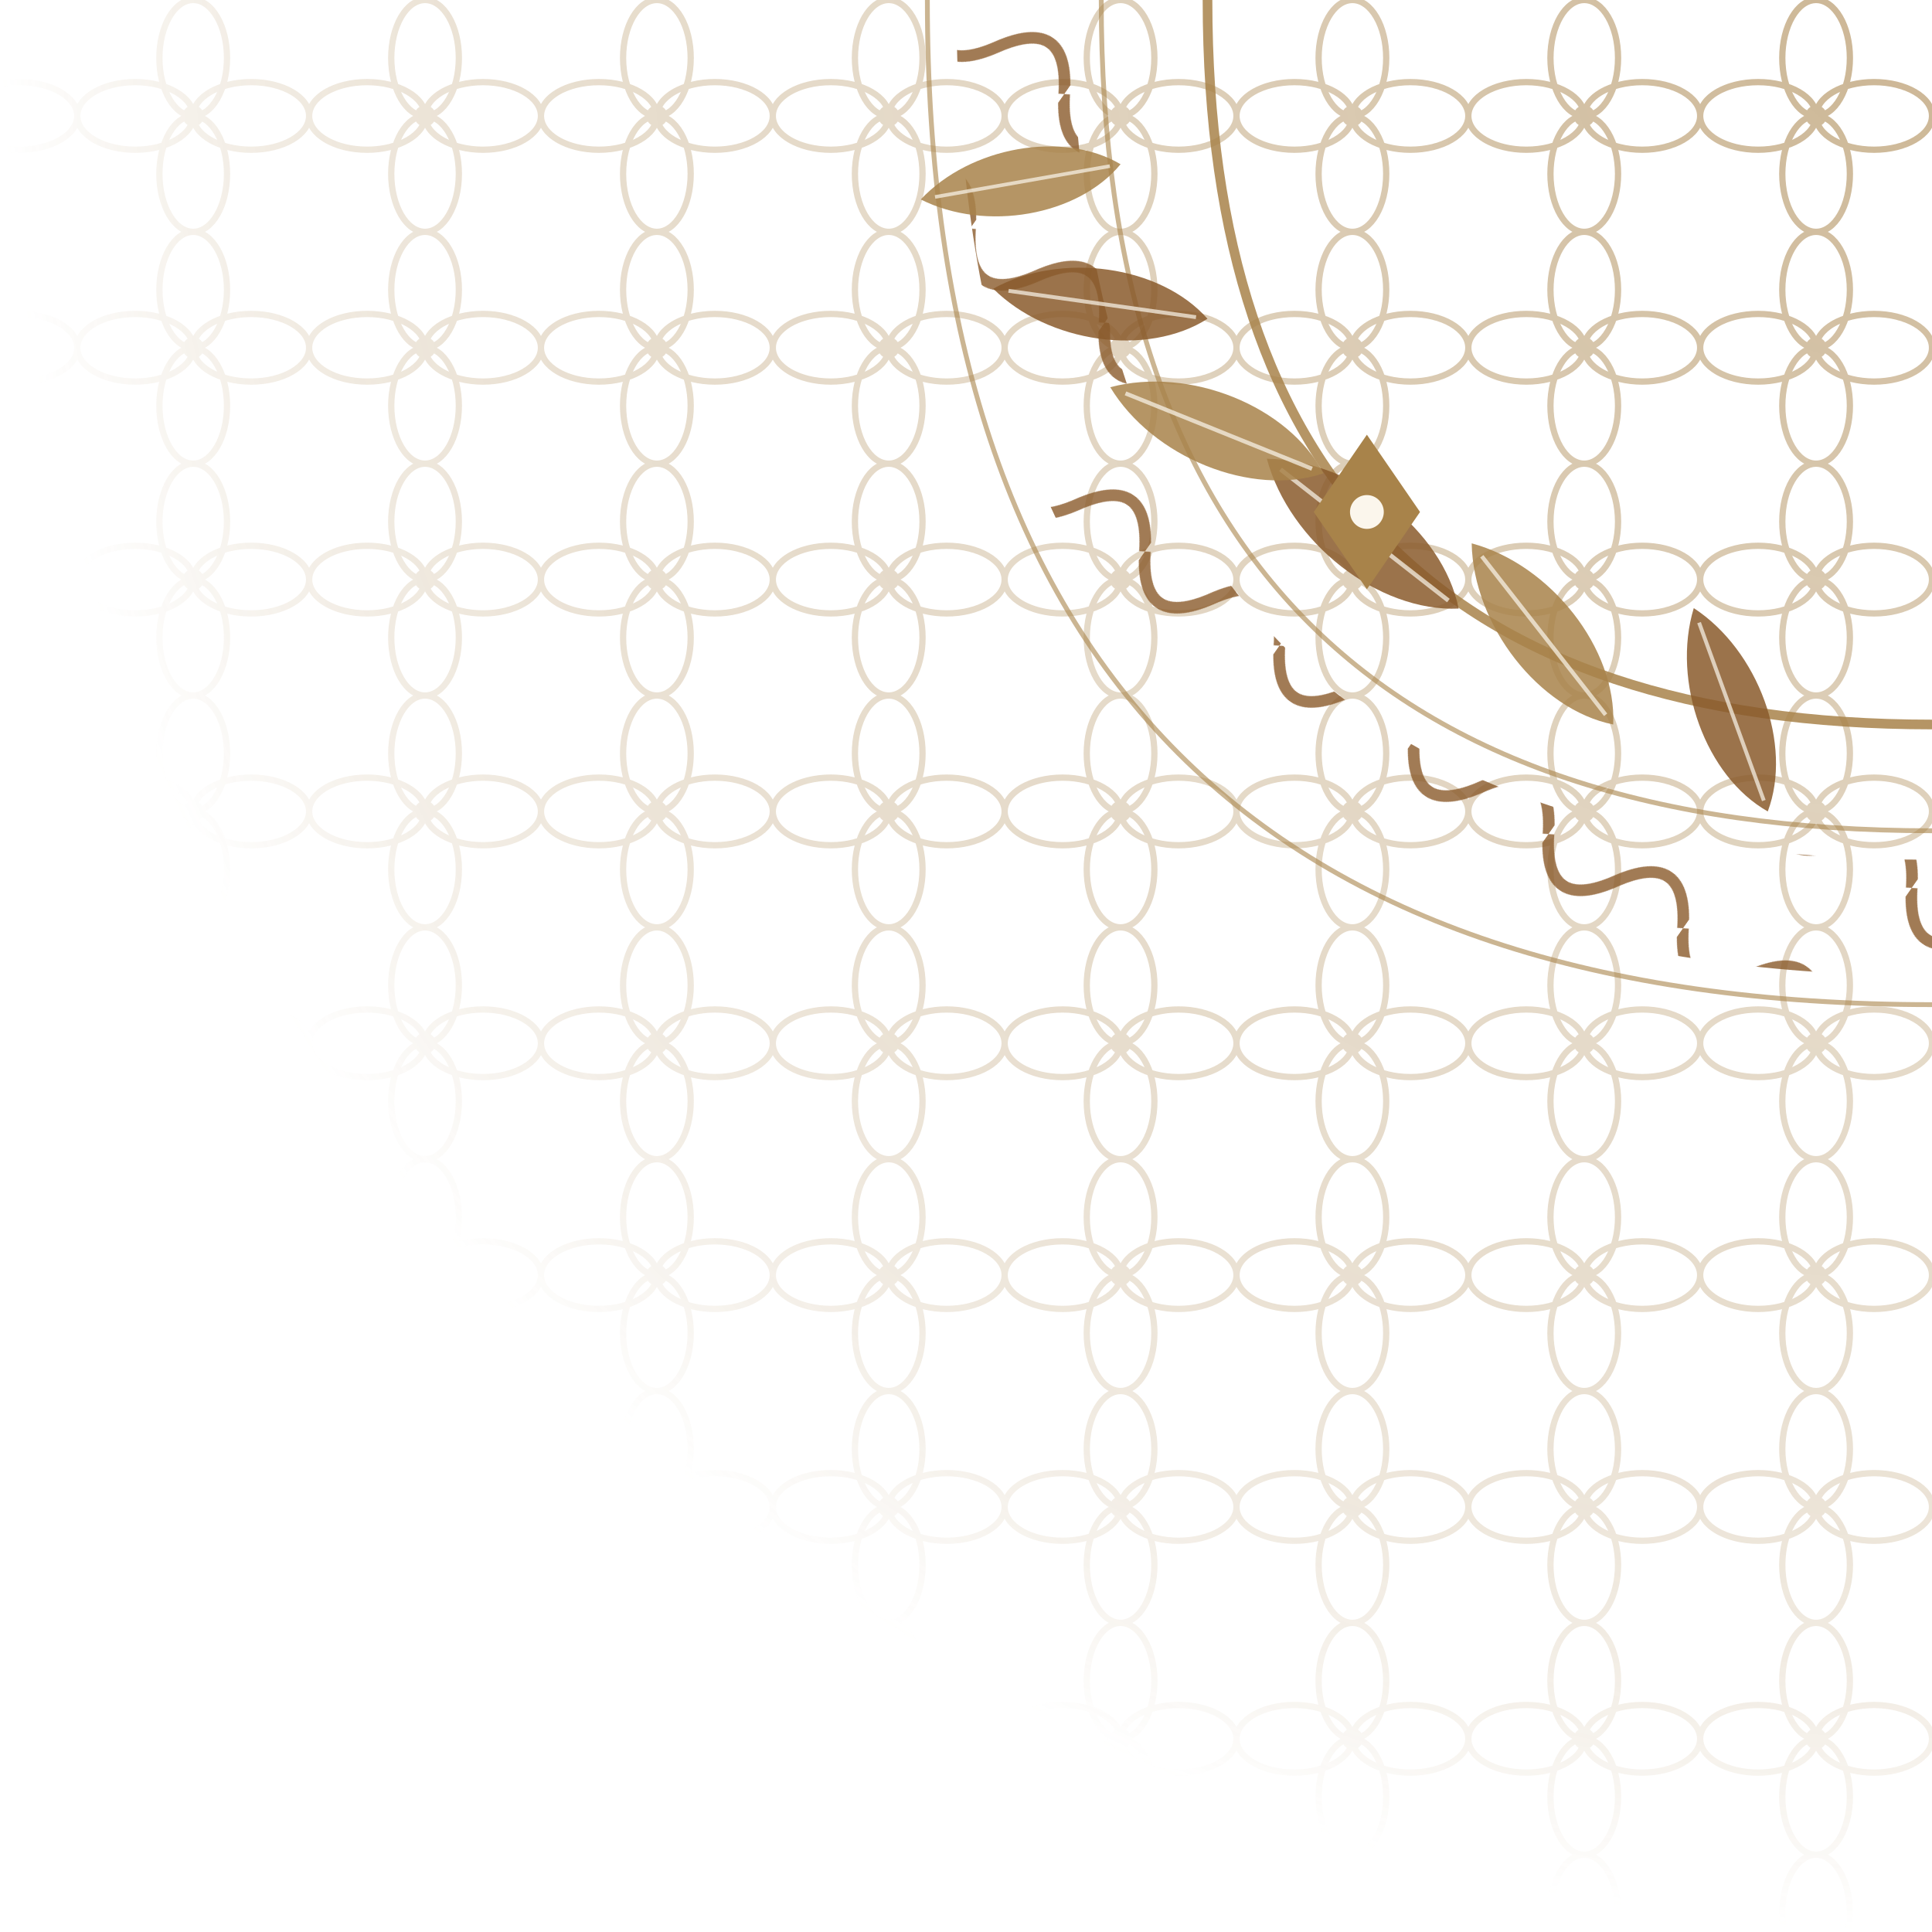
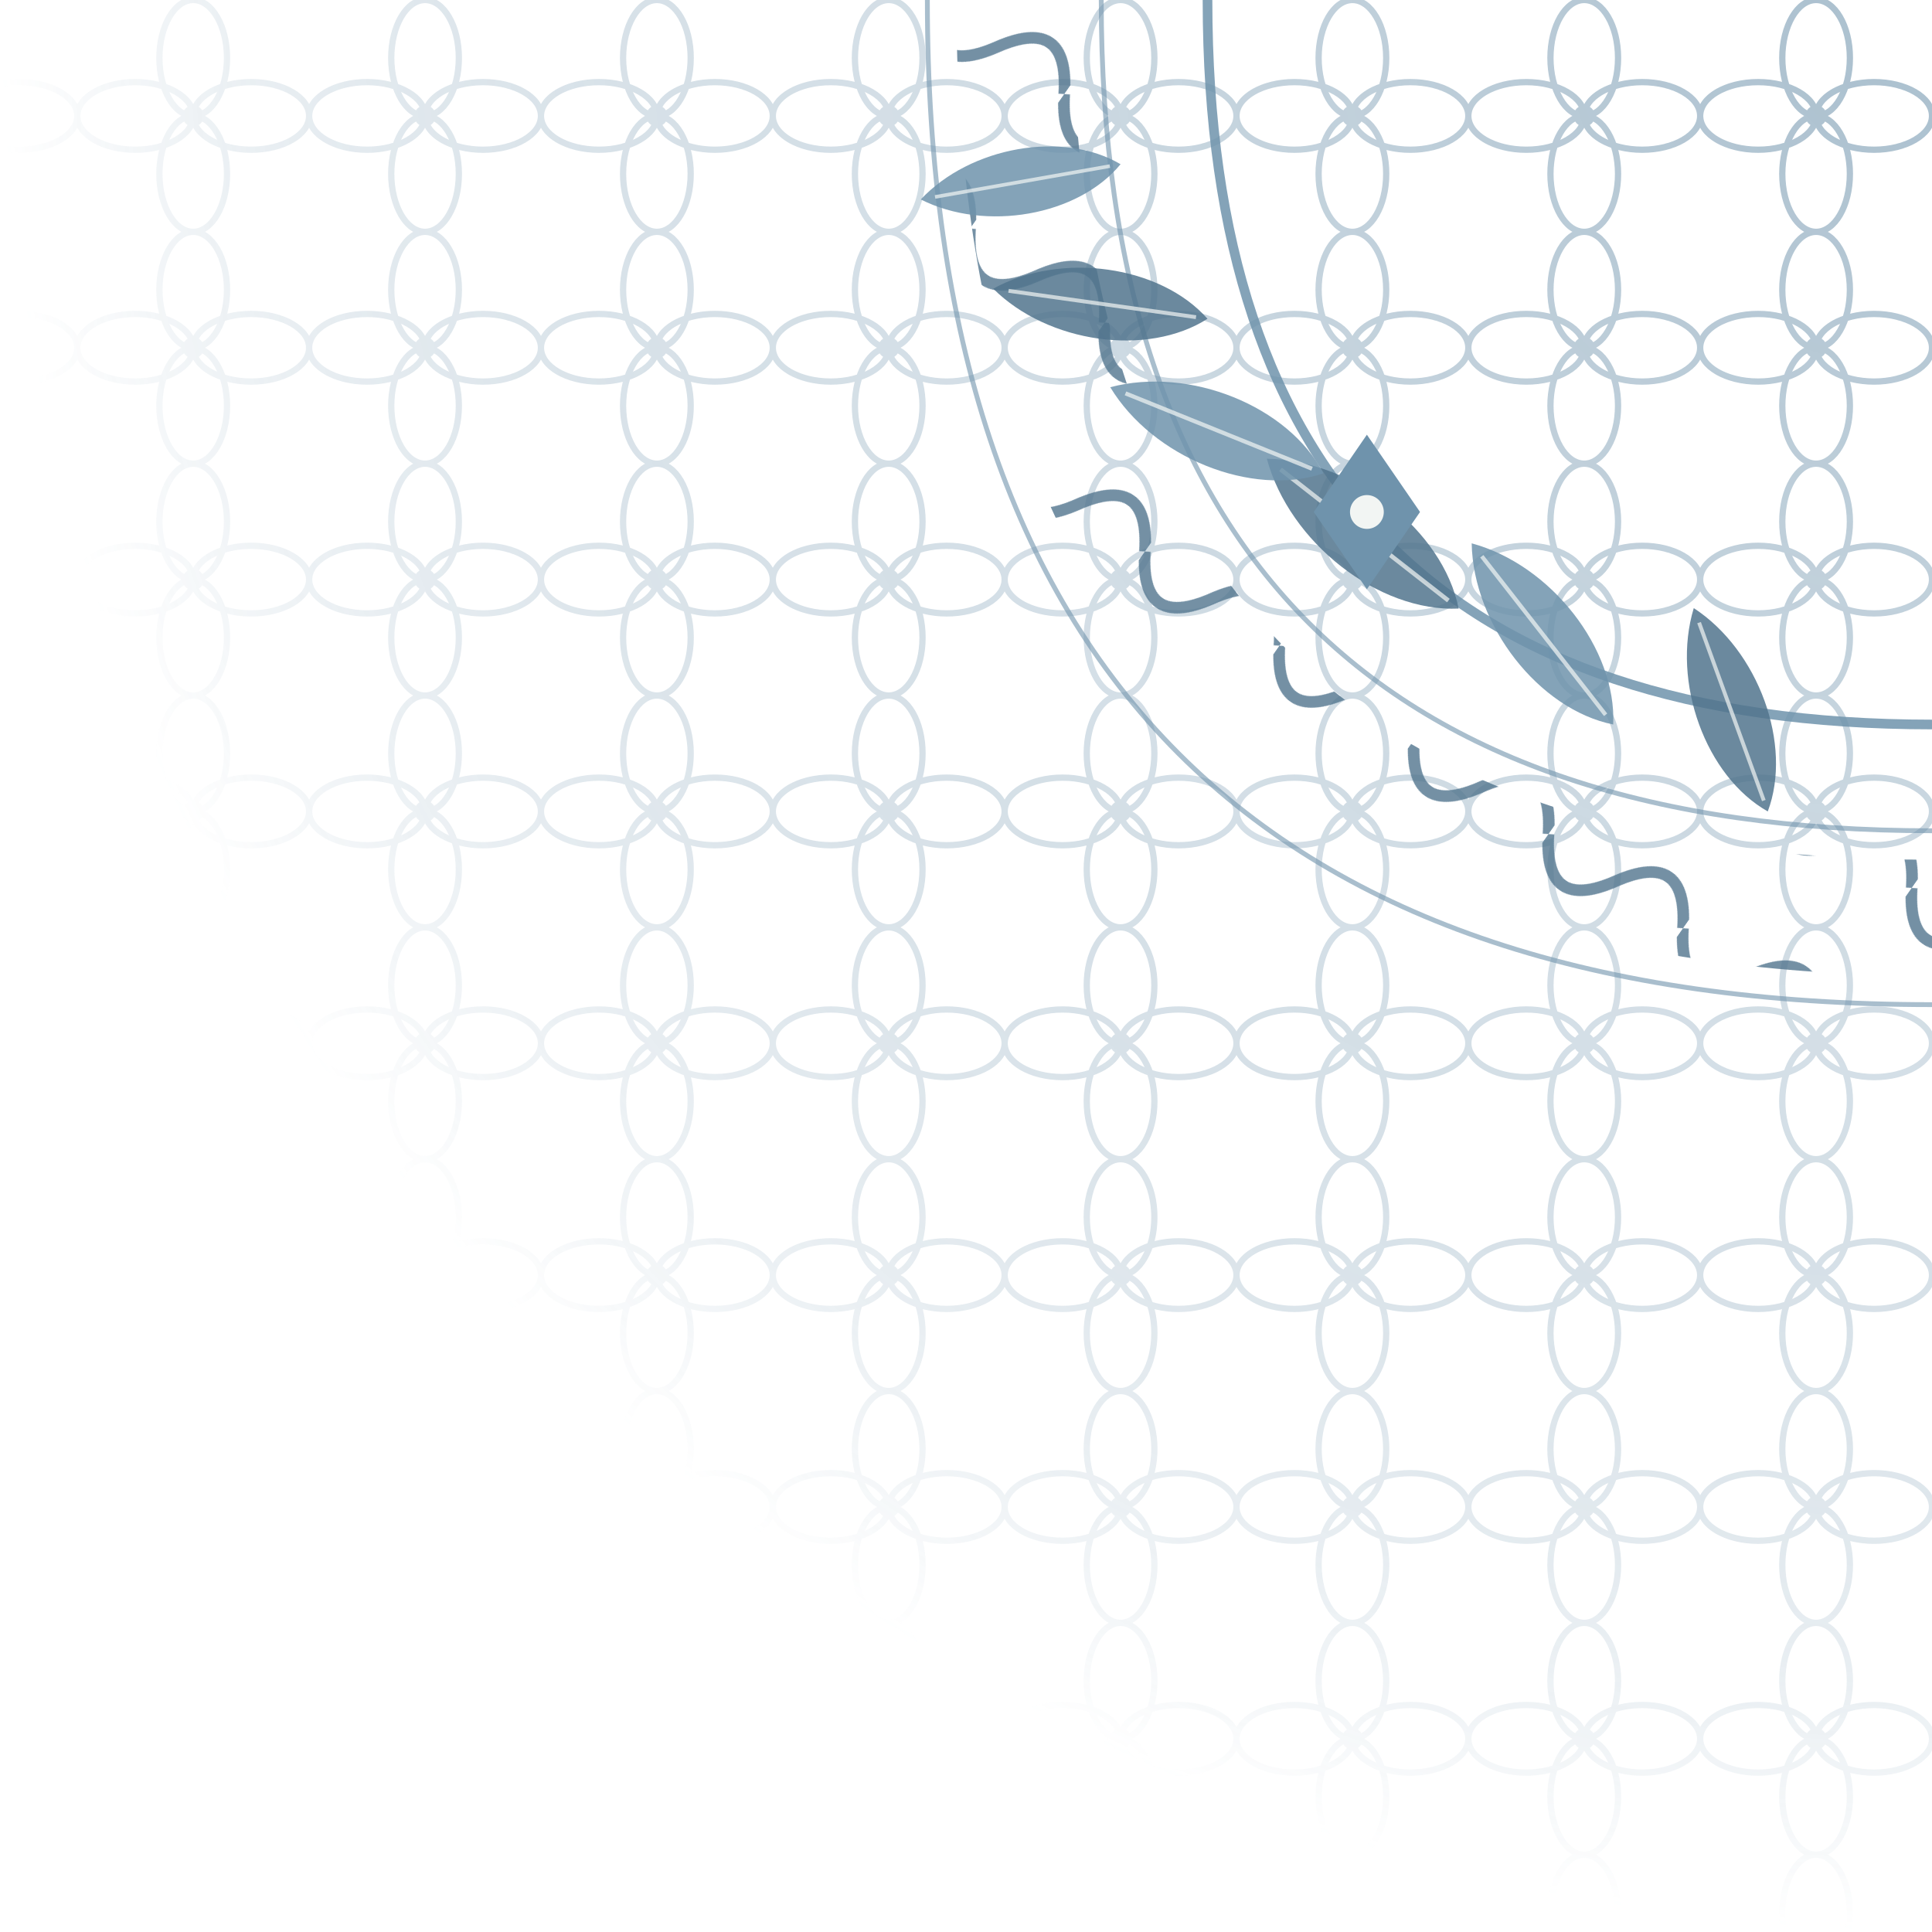
<svg xmlns="http://www.w3.org/2000/svg" viewBox="0 0 400 400" width="400" height="400">
  <defs>
    <pattern id="k" width="48" height="48" patternUnits="userSpaceOnUse">
-       <g fill="none" stroke="#a8834a" stroke-width="1.3">
+       <g fill="none" stroke="#6f93ac" stroke-width="1.3">
        <ellipse cx="24" cy="12" rx="7" ry="12" />
        <ellipse cx="24" cy="36" rx="7" ry="12" />
        <ellipse cx="12" cy="24" rx="12" ry="7" />
        <ellipse cx="36" cy="24" rx="12" ry="7" />
      </g>
-       <circle cx="24" cy="24" r="2.2" fill="#a8834a" />
+       <circle cx="24" cy="24" r="2.2" fill="#6f93ac" />
    </pattern>
    <pattern id="p" width="34" height="34" patternUnits="userSpaceOnUse" patternTransform="rotate(-35)">
-       <path d="M0 17Q8.5 3 17 17T34 17" fill="none" stroke="#8a5a2b" stroke-width="2.4" />
+       <path d="M0 17Q8.5 3 17 17T34 17" fill="none" stroke="#51748d" stroke-width="2.4" />
    </pattern>
    <radialGradient id="mg" cx="0" cy="0" r="400" gradientUnits="userSpaceOnUse">
      <stop offset="0" stop-color="#fff" />
      <stop offset=".55" stop-color="#fff" stop-opacity=".5" />
      <stop offset="1" stop-color="#000" />
    </radialGradient>
    <mask id="m" maskUnits="userSpaceOnUse" x="0" y="0" width="2000" height="2000">
      <rect width="2000" height="2000" fill="url(#mg)" />
    </mask>
  </defs>
  <g transform="translate(400 0) scale(-1 1)">
    <rect width="400" height="400" fill="url(#k)" opacity=".6" mask="url(#m)" />
    <path d="M0 190Q190 190 190 0" fill="none" stroke="url(#p)" stroke-width="24" opacity=".8" />
-     <path d="M0 150Q150 150 150 0" fill="none" stroke="#a8834a" stroke-width="2" opacity=".85" />
-     <path d="M0 172Q172 172 172 0" fill="none" stroke="#a8834a" stroke-width="1" opacity=".6" />
-     <path d="M0 208Q208 208 208 0" fill="none" stroke="#a8834a" stroke-width="1" opacity=".6" />
+     <path d="M0 150Q150 150 150 0" fill="none" stroke="#6f93ac" stroke-width="2" opacity=".85" />
+     <path d="M0 172Q172 172 172 0" fill="none" stroke="#6f93ac" stroke-width="1" opacity=".6" />
+     <path d="M0 208Q208 208 208 0" fill="none" stroke="#6f93ac" stroke-width="1" opacity=".6" />
    <g transform="translate(34 168) rotate(-70) scale(0.8)">
-       <path d="M0 0C14 -12 40 -12 56 0C40 12 14 12 0 0Z" fill="#8a5a2b" opacity=".85" />
-       <path d="M3 0H52" stroke="#fbf6ec" stroke-width="1" opacity=".7" />
+       <path d="M0 0C14 -12 40 -12 56 0C40 12 14 12 0 0Z" fill="#51748d" opacity=".85" />
+       <path d="M3 0H52" stroke="#f2f5f3" stroke-width="1" opacity=".7" />
    </g>
    <g transform="translate(66 150) rotate(-52) scale(0.85)">
-       <path d="M0 0C14 -12 40 -12 56 0C40 12 14 12 0 0Z" fill="#a8834a" opacity=".85" />
-       <path d="M3 0H52" stroke="#fbf6ec" stroke-width="1" opacity=".7" />
+       <path d="M0 0C14 -12 40 -12 56 0C40 12 14 12 0 0Z" fill="#6f93ac" opacity=".85" />
+       <path d="M3 0H52" stroke="#f2f5f3" stroke-width="1" opacity=".7" />
    </g>
    <g transform="translate(98 126) rotate(-38) scale(0.9)">
-       <path d="M0 0C14 -12 40 -12 56 0C40 12 14 12 0 0Z" fill="#8a5a2b" opacity=".85" />
-       <path d="M3 0H52" stroke="#fbf6ec" stroke-width="1" opacity=".7" />
+       <path d="M0 0C14 -12 40 -12 56 0C40 12 14 12 0 0Z" fill="#51748d" opacity=".85" />
+       <path d="M3 0H52" stroke="#f2f5f3" stroke-width="1" opacity=".7" />
    </g>
    <g transform="translate(126 98) rotate(-22) scale(0.85)">
-       <path d="M0 0C14 -12 40 -12 56 0C40 12 14 12 0 0Z" fill="#a8834a" opacity=".85" />
-       <path d="M3 0H52" stroke="#fbf6ec" stroke-width="1" opacity=".7" />
+       <path d="M0 0C14 -12 40 -12 56 0C40 12 14 12 0 0Z" fill="#6f93ac" opacity=".85" />
+       <path d="M3 0H52" stroke="#f2f5f3" stroke-width="1" opacity=".7" />
    </g>
    <g transform="translate(150 66) rotate(-8) scale(0.8)">
-       <path d="M0 0C14 -12 40 -12 56 0C40 12 14 12 0 0Z" fill="#8a5a2b" opacity=".85" />
-       <path d="M3 0H52" stroke="#fbf6ec" stroke-width="1" opacity=".7" />
+       <path d="M0 0C14 -12 40 -12 56 0C40 12 14 12 0 0Z" fill="#51748d" opacity=".85" />
+       <path d="M3 0H52" stroke="#f2f5f3" stroke-width="1" opacity=".7" />
    </g>
    <g transform="translate(168 34) rotate(10) scale(0.75)">
-       <path d="M0 0C14 -12 40 -12 56 0C40 12 14 12 0 0Z" fill="#a8834a" opacity=".85" />
-       <path d="M3 0H52" stroke="#fbf6ec" stroke-width="1" opacity=".7" />
+       <path d="M0 0C14 -12 40 -12 56 0C40 12 14 12 0 0Z" fill="#6f93ac" opacity=".85" />
+       <path d="M3 0H52" stroke="#f2f5f3" stroke-width="1" opacity=".7" />
    </g>
-     <path d="M106 106l11 -16 11 16 -11 16z" fill="#a8834a" />
-     <circle cx="117" cy="106" r="3.5" fill="#fbf6ec" />
+     <path d="M106 106l11 -16 11 16 -11 16z" fill="#6f93ac" />
+     <circle cx="117" cy="106" r="3.5" fill="#f2f5f3" />
  </g>
</svg>
